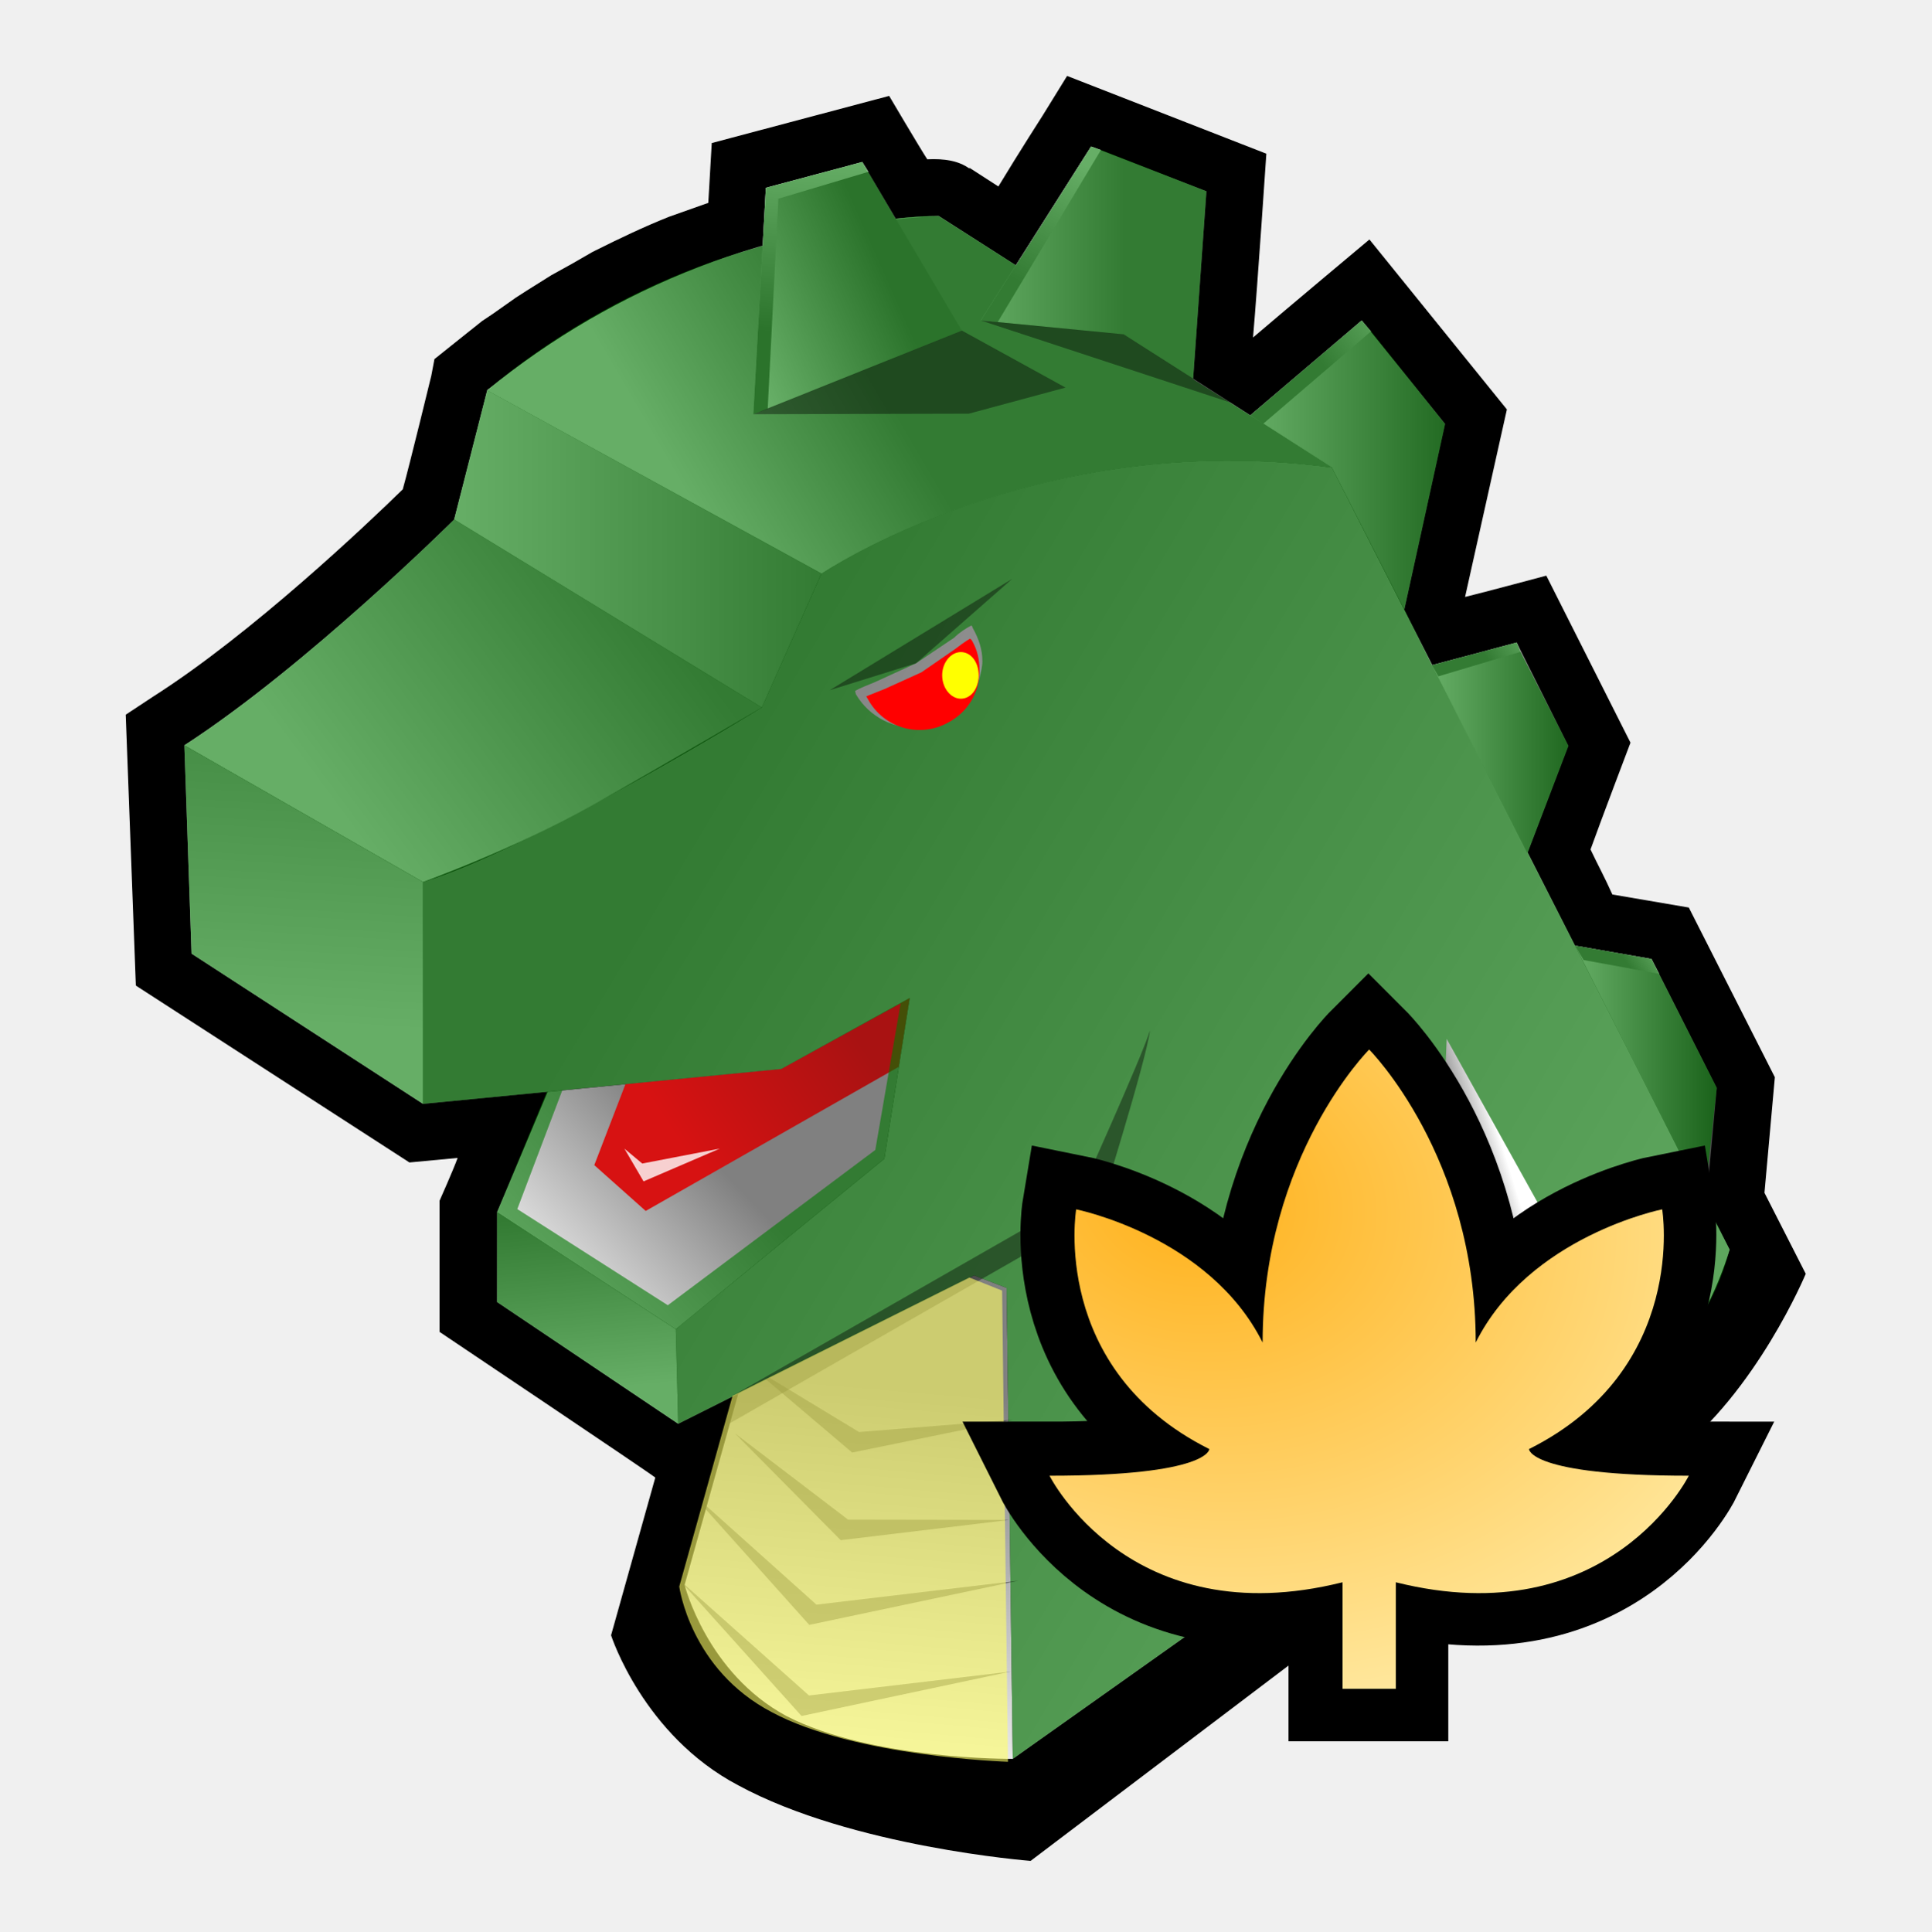
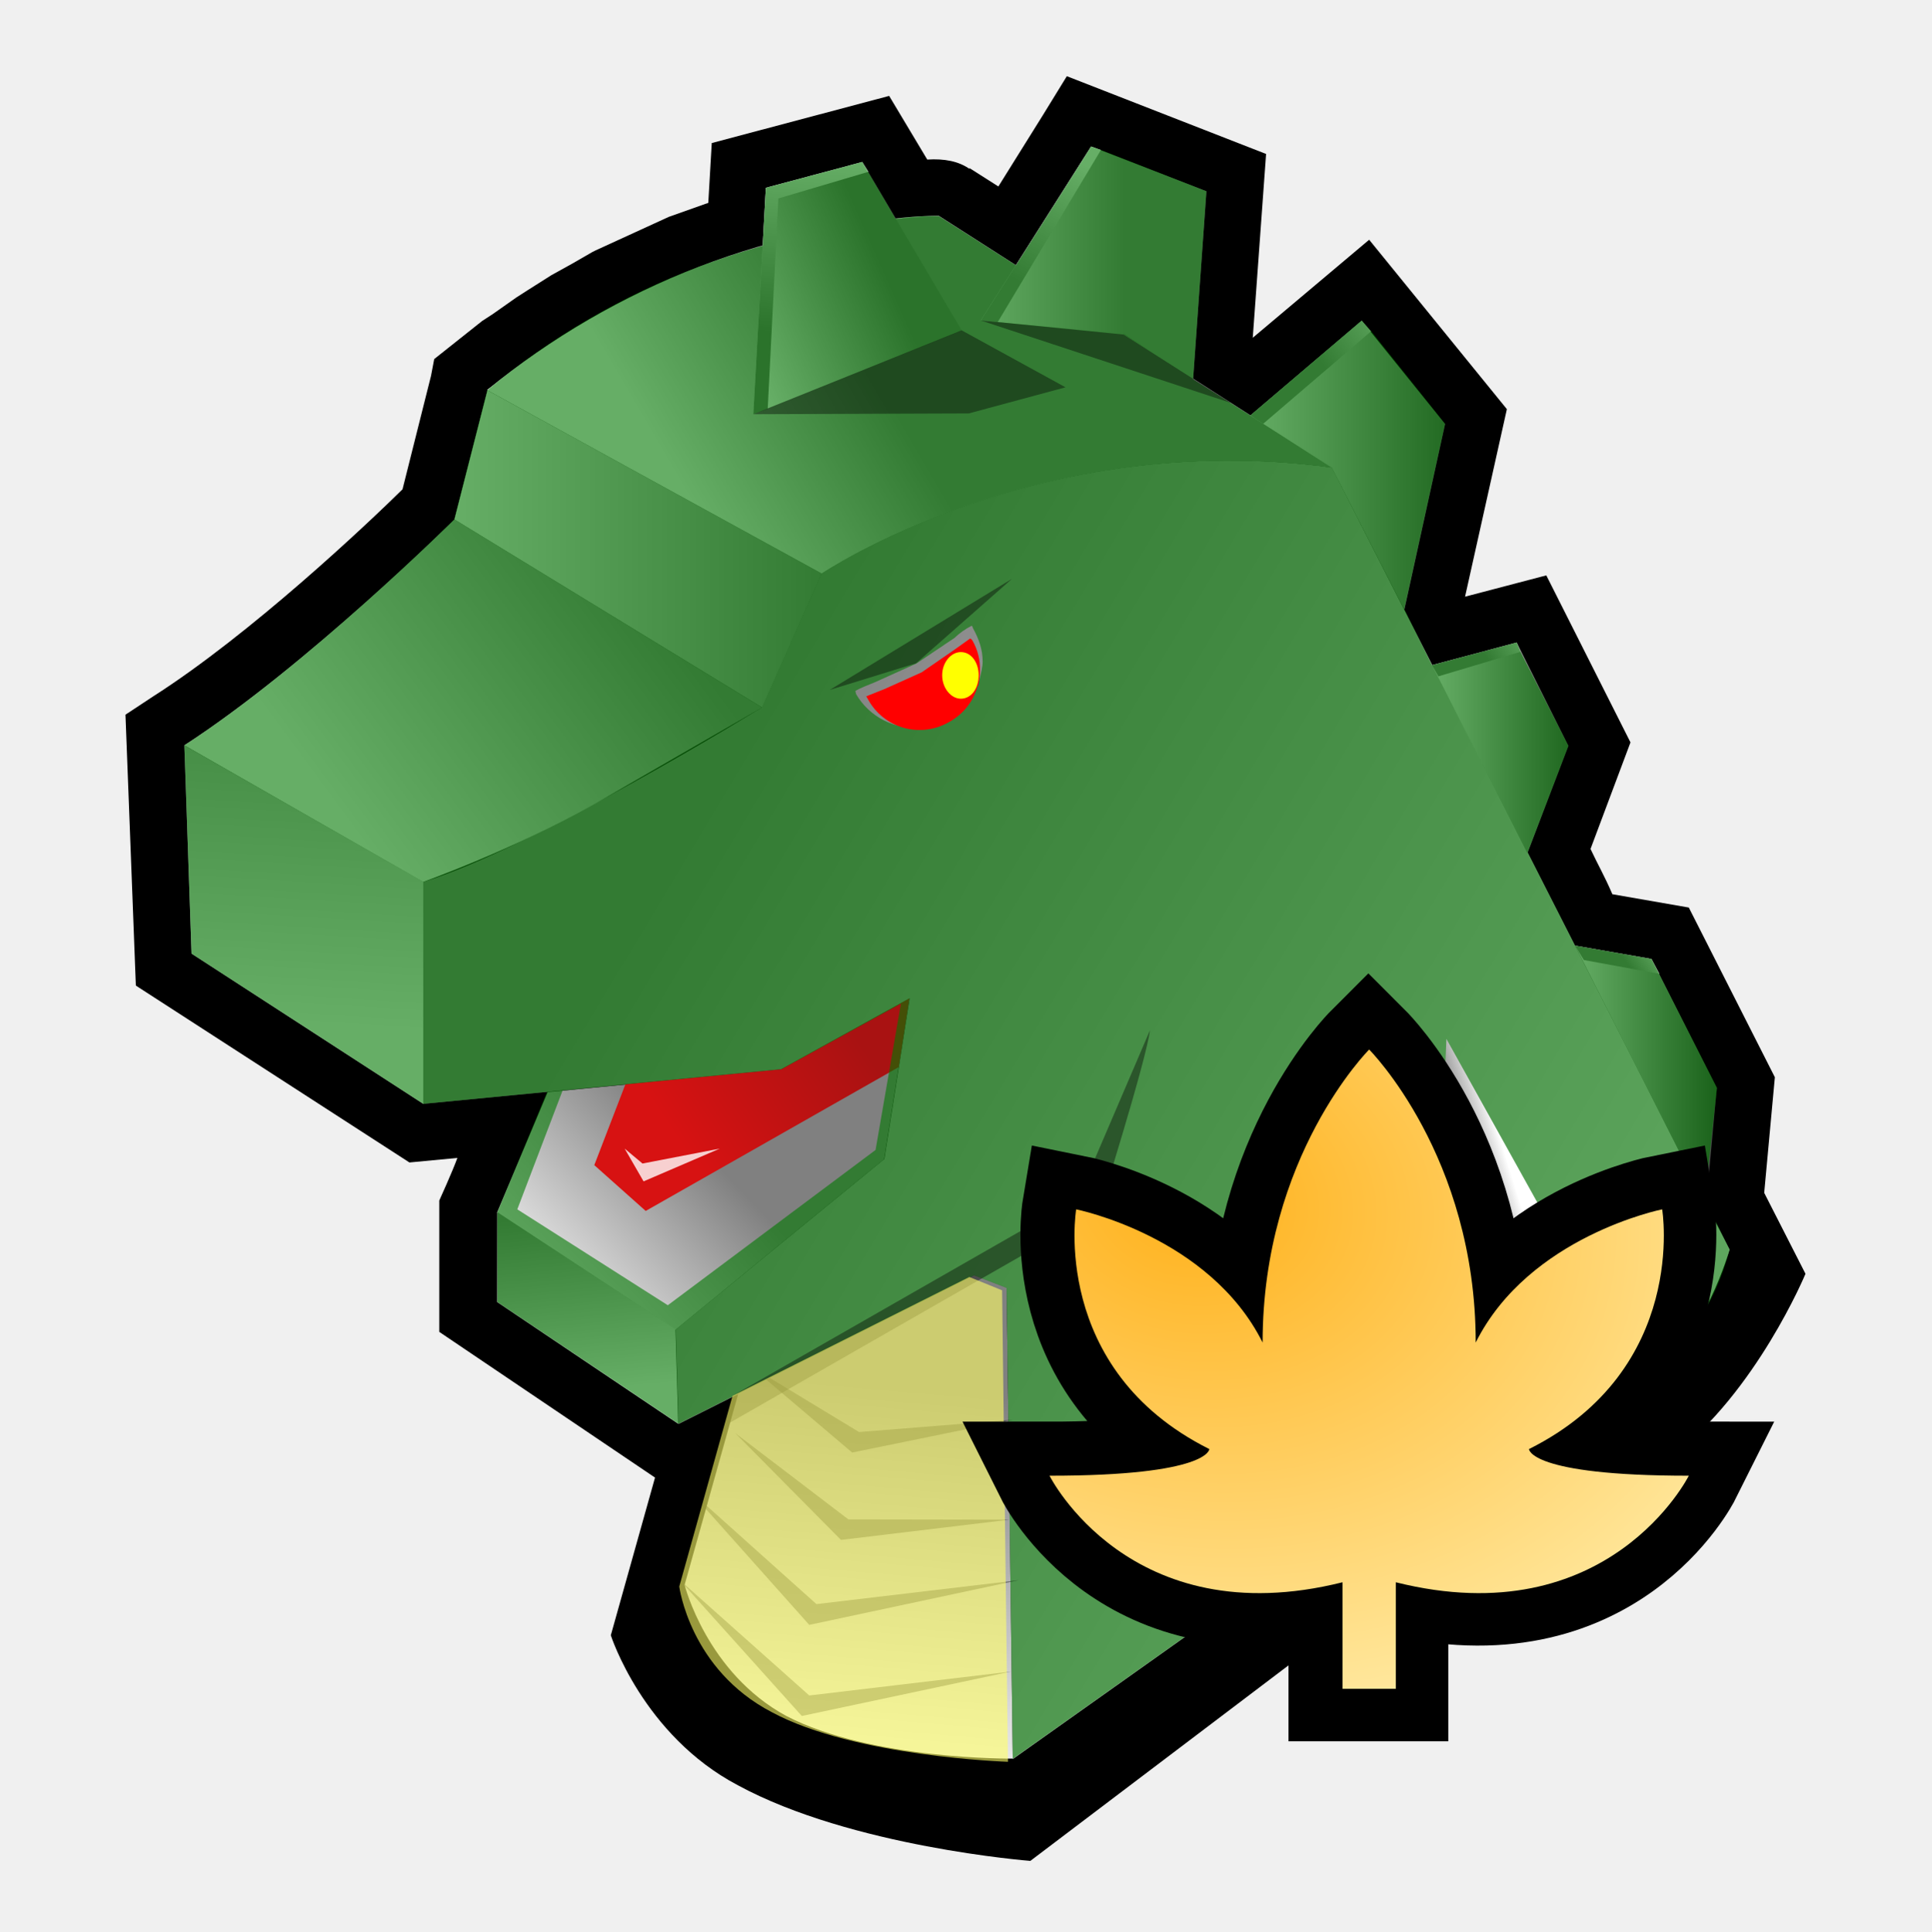
<svg xmlns="http://www.w3.org/2000/svg" xmlns:xlink="http://www.w3.org/1999/xlink" viewBox="-4.5 -3 72.5 72.5">
-   <style>.a{stop-color:#fff}</style>
-   <linearGradient id="a">
-     <stop class="a" offset="0" />
+   <linearGradient id="a" gradientUnits="userSpaceOnUse">
+     <stop offset="0" stop-color="#fff" />
    <stop offset="1" stop-color="gray" />
  </linearGradient>
-   <linearGradient id="c" x1="20" x2="20" y1="33.5" y2="33.5" gradientUnits="userSpaceOnUse" xlink:href="#a" />
-   <linearGradient id="d" x1="63.5" x2="21.7" y1="53.1" y2="28.1" gradientUnits="userSpaceOnUse" xlink:href="#a" />
-   <linearGradient id="e" x1="13.8" x2="45.5" y1="11.8" y2="11.8" gradientUnits="userSpaceOnUse" xlink:href="#a" />
-   <linearGradient id="f" x1="22.2" x2="29.4" y1="17.2" y2="13" gradientUnits="userSpaceOnUse" xlink:href="#a" />
-   <linearGradient id="g" x1="8.2" x2="19.6" y1="27.5" y2="19.1" gradientUnits="userSpaceOnUse" xlink:href="#a" />
-   <linearGradient id="h" x1="12.6" x2="26.3" y1="17.6" y2="17.6" gradientUnits="userSpaceOnUse" xlink:href="#a" />
-   <linearGradient id="i" x1="6.7" x2="7.7" y1="35.5" y2="19" gradientUnits="userSpaceOnUse" xlink:href="#a" />
-   <linearGradient id="b">
-     <stop class="a" offset="0" />
+   <linearGradient id="c" x1="20" x2="20" y1="33.5" y2="33.5" xlink:href="#a" />
+   <linearGradient id="d" x1="63.5" x2="21.7" y1="53.1" y2="28.1" xlink:href="#a" />
+   <linearGradient id="e" x1="13.8" x2="45.5" y1="11.8" y2="11.8" xlink:href="#a" />
+   <linearGradient id="f" x1="22.2" x2="29.4" y1="17.2" y2="13" xlink:href="#a" />
+   <linearGradient id="g" x1="8.2" x2="19.6" y1="27.5" y2="19.1" xlink:href="#a" />
+   <linearGradient id="h" x1="12.6" x2="26.3" y1="17.6" y2="17.6" xlink:href="#a" />
+   <linearGradient id="i" x1="6.7" x2="7.7" y1="35.5" y2="19" xlink:href="#a" />
+   <linearGradient id="b" gradientUnits="userSpaceOnUse">
+     <stop offset="0" stop-color="#fff" />
    <stop offset="1" stop-color="#6b6b6b" />
  </linearGradient>
-   <linearGradient id="j" x1="23" x2="28.4" y1="8.9" y2="6.5" gradientUnits="userSpaceOnUse" xlink:href="#b" />
-   <linearGradient id="k" x1="31.9" x2="37.7" y1="6.9" y2="6.9" gradientUnits="userSpaceOnUse" xlink:href="#a" />
+   <linearGradient id="j" x1="23" x2="28.4" y1="8.9" y2="6.5" xlink:href="#b" />
+   <linearGradient id="k" x1="31.9" x2="37.7" y1="6.9" y2="6.9" xlink:href="#a" />
  <linearGradient id="l" x1="42.4" x2="49.8" y1="14.5" y2="14.5" gradientUnits="userSpaceOnUse">
-     <stop class="a" offset="0" />
+     <stop offset="0" stop-color="#fff" />
    <stop offset="1" stop-color="#575757" />
  </linearGradient>
-   <linearGradient id="m" x1="14.9" x2="21.7" y1="46.5" y2="40" gradientUnits="userSpaceOnUse" xlink:href="#a" />
-   <linearGradient id="n" x1="17.8" x2="17.2" y1="49.2" y2="42.6" gradientUnits="userSpaceOnUse" xlink:href="#a" />
-   <linearGradient id="o" x1="26.9" x2="28.3" y1="65.5" y2="49.1" gradientUnits="userSpaceOnUse" xlink:href="#a" />
+   <linearGradient id="m" x1="14.9" x2="21.7" y1="46.5" y2="40" xlink:href="#a" />
+   <linearGradient id="n" x1="17.8" x2="17.2" y1="49.2" y2="42.6" xlink:href="#a" />
+   <linearGradient id="o" x1="26.9" x2="28.3" y1="65.5" y2="49.1" xlink:href="#a" />
  <linearGradient id="p" x1="49.3" x2="54.4" y1="25.1" y2="25.1" gradientUnits="userSpaceOnUse">
-     <stop class="a" offset="0" />
+     <stop offset="0" stop-color="#fff" />
    <stop offset="1" stop-color="#4f4f4f" />
  </linearGradient>
  <linearGradient id="q" x1="54.6" x2="60" y1="37.4" y2="37.4" gradientUnits="userSpaceOnUse">
-     <stop class="a" offset="0" />
+     <stop offset="0" stop-color="#fff" />
    <stop offset="1" stop-color="#404040" />
  </linearGradient>
  <linearGradient id="r" x1="27.2" x2="20.8" y1="35.3" y2="39.6" gradientUnits="userSpaceOnUse">
    <stop offset="0" stop-color="#a91212" />
    <stop offset="1" stop-color="#d71212" />
  </linearGradient>
-   <linearGradient id="s" x1="26.3" x2="25.7" y1="2.9" y2="9.6" gradientUnits="userSpaceOnUse" xlink:href="#b" />
-   <linearGradient id="t" x1="36.1" x2="33.7" y1="3.1" y2="7.5" gradientUnits="userSpaceOnUse" xlink:href="#a" />
-   <linearGradient id="u" x1="48" x2="45.2" y1="8.7" y2="10.7" gradientUnits="userSpaceOnUse" xlink:href="#a" />
-   <linearGradient id="v" x1="52.8" x2="51.2" y1="20.4" y2="21.5" gradientUnits="userSpaceOnUse" xlink:href="#a" />
-   <linearGradient id="w" x1="57.5" x2="56.4" y1="32.1" y2="32.9" gradientUnits="userSpaceOnUse" xlink:href="#a" />
+   <linearGradient id="s" x1="26.3" x2="25.7" y1="2.9" y2="9.6" xlink:href="#b" />
+   <linearGradient id="t" x1="36.1" x2="33.7" y1="3.1" y2="7.5" xlink:href="#a" />
+   <linearGradient id="u" x1="48" x2="45.2" y1="8.7" y2="10.7" xlink:href="#a" />
+   <linearGradient id="v" x1="52.8" x2="51.2" y1="20.4" y2="21.5" xlink:href="#a" />
+   <linearGradient id="w" x1="57.5" x2="56.4" y1="32.1" y2="32.9" xlink:href="#a" />
  <linearGradient id="x" x1="52.9" x2="50" y1="43.2" y2="44.1" gradientUnits="userSpaceOnUse">
-     <stop class="a" offset="0" />
+     <stop offset="0" stop-color="#fff" />
    <stop offset="1" />
  </linearGradient>
-   <radialGradient id="y" cx="0" cy="0" r="64" gradientTransform="matrix(.0874 -.379 .4747 .1095 8.2 41.6)" gradientUnits="userSpaceOnUse">
+   <radialGradient id="y" cx="0" cy="0" r="64" gradientTransform="matrix(.0874 -.379 .4747 .1095 40.07 41.97)" gradientUnits="userSpaceOnUse">
    <stop offset="0" stop-color="#ffb11b" />
    <stop offset="1" stop-color="#fff9c7" />
  </radialGradient>
-   <path d="m34.64 1.34s-.88 1.37-1.66 2.66l-1.1-.71.03.05c-.42-.31-.96-.39-1.6-.36-.31-.48-1.43-2.38-1.43-2.38l-6.66 1.77-.13 2.24c-.03.03-.07.03-.07.03a176.12 176.12 0 0 1 -1.41.5c-.95.38-1.87.82-2.75 1.26l-.12.06a51.2 51.2 0 0 1 -1.54.87l-.91.57-.42.27-.88.62-.12.08-.27.18-1.19.95-.6.48-.12.63s-.82 3.37-1.07 4.26c-1.32 1.29-5.69 5.44-9.37 7.78l-1.03.68.38 10.17 10.27 6.64 1.81-.17c-.18.49-.68 1.61-.68 1.61v4.92s7.96 5.34 8.1 5.47l-1.66 5.92s1.2 3.75 4.77 5.63c4.27 2.32 10.98 2.84 10.98 2.84l16.94-12.83s4.21-.14 7.14-2.36c3.17-2.4 5.02-6.85 5.02-6.85l-1.55-3.04.39-4.34-3.23-6.37-2.87-.49c-.31-.69-.53-1.08-.82-1.69.38-1.06 1.5-4.01 1.5-4.01l-3.16-6.27s-2.35.63-3.05.8l1.57-7.04-5.16-6.38s-3.13 2.62-4.37 3.68c.17-1.96.5-6.9.5-6.9l-7.48-2.92z" />
-   <path fill="url(#c)" d="m19.97 33.54.03-.04v.01z" />
-   <path fill="url(#d)" d="m49.12 51.97s5.05-.95 8.37-3.28c2.01-1.45 2.94-4.78 2.94-4.78l-14.93-29.36c-11.06-1.5-19.16 3.98-19.16 3.98l-2.24 5.03s-8.63 5.32-12.72 6.55v8.33l13.45-1.31 4.82-2.66-.95 6.03-7.83 6.4.09 3.55 11.11-5.57 1.22.47.23 17.68z" />
-   <path fill="url(#e)" d="m26.34 18.53s8.1-5.48 19.16-3.98l-14.76-9.44s-8.04-.18-16.95 6.54z" />
-   <path fill="url(#f)" d="m26.34 18.53s8.1-5.48 19.16-3.98l-14.76-9.44a29.1 29.1 0 0 0 -16.95 6.54z" />
-   <path fill="url(#g)" d="m2.42 24.98 8.96 5.13s3.3-1.17 6.43-2.92c3.19-1.8 6.29-3.63 6.29-3.63l-11.55-7.06s-5.53 5.5-10.13 8.48z" />
-   <path fill="url(#h)" d="m13.79 11.65 12.55 6.88-2.24 5.03-11.55-7.06z" />
-   <path fill="url(#i)" d="m2.42 24.98.27 7.82 8.69 5.64v-8.33z" />
-   <path fill="url(#j)" d="m23.78 12.55 7.83-3.14-3.74-6.33-3.62.97z" />
-   <path fill="url(#k)" d="m32.32 9.03 4.14-6.53 4.33 1.68-.5 7.06-2.61-1.69z" />
-   <path fill="url(#l)" d="m42.44 12.59 4.18-3.56 3.13 3.88-1.53 6.97-2.72-5.33z" />
-   <path fill="url(#m)" d="m16.06 37.99-1.9 4.52 6.71 4.39 7.83-6.4.95-6.03-4.82 2.66z" />
-   <path fill="url(#n)" d="m14.16 45.88v-3.37l6.71 4.39.09 3.55z" />
-   <path fill="url(#o)" d="m23.22 49.3-2.02 7.2s.83 3.31 3.82 4.92c3.21 1.66 8.5 1.61 8.5 1.61l-.23-17.68-1.22-.47z" />
-   <path fill="url(#p)" d="m49.26 21.97 3.18-.85 1.94 3.88-1.54 4.03z" />
-   <path fill="url(#q)" d="m57.5 33-2.87-.5 4.92 9.73.4-4.39z" />
-   <path fill="url(#r)" d="m18.98 37.7-1.17 3.04 1.93 1.72 9.5-5.41.41-2.58-4.82 2.66z" />
-   <path fill="url(#s)" d="m23.78 12.55.47-8.5 3.62-.97.23.37-3.38 1.01-.4 7.89z" />
-   <path fill="url(#t)" d="m32.32 9.03.63.07 3.88-6.47-.37-.13z" />
-   <path fill="url(#u)" d="m42.44 12.59 4.18-3.56.35.41-4.05 3.47z" />
-   <path fill="url(#v)" d="m49.26 21.97 3.18-.85.14.35-3.08.92z" />
-   <path fill="url(#w)" d="m54.63 32.5 2.87.5.29.56-2.84-.52z" />
-   <path fill="#007900" fill-opacity=".6" d="m59.49 42.02.46-4.18-2.45-4.84-2.87-.5-1.78-3.49 1.53-4.01-1.8-3.53-.14-.35-3.18.85-1.04-2.09 1.53-6.96-2.78-3.48-.35-.41-4.18 3.56.15.1-2.3-1.45.5-7.06-3.96-1.55-.37-.13-2.82 4.46-2.9-1.85s-.6-.03-1.62.1l-1.25-2.13-3.62.97-.12 2.18a27.72 27.72 0 0 0 -10.34 5.42l-1.24 4.85s-5.53 5.5-10.13 8.48l.27 7.82 8.69 5.64 4.65-.45-1.87 4.52v3.37l6.8 4.57 11.11-5.57 1.22.47.23 17.68 15.6-11.06s5.03-.91 7.88-2.96a9.19 9.19 0 0 0 3.43-5.1zm-31.13-1.85-7.79 5.83-5.65-3.61 1.69-4.46 8.22-.8 4.48-2.46zm3.9-17.67a2.54 2.54 0 0 1 -4.63.56l-.03-.12c.16-.1.47-.22.74-.33l1.55-.71 1.43-.96c.19-.19.45-.36.65-.46.03.03.05.1.05.1.22.39.36.8.36 1.24 0 .21-.06.44-.12.68z" />
-   <path fill="red" d="m32.2 22.76a2.2 2.2 0 0 1 -1.08 1.35 2.2 2.2 0 0 1 -3.03-.85l-.07-.12.68-.27 1.39-.63 1.26-.87c.17-.13.4-.3.56-.39.06.02.09.09.09.09.19.33.27.7.27 1.08 0 .22-.03.43-.07.61z" />
+   <path d="M34.64 1.34L32.98 4l-1.1-.7.03.05c-.42-.3-.96-.4-1.6-.36L28.88.6l-6.66 1.77-.13 2.24c-.03.03-.07.03-.07.03a176.12 176.12 0 0 1-1.41.5L17.86 6.4l-.12.06a51.2 51.2 0 0 1-1.54.87l-.9.57-.42.27-.88.62-.4.26-1.8 1.43-.12.63-1.07 4.26c-1.32 1.3-5.7 5.44-9.37 7.78l-1.03.68L.6 34l10.27 6.64 1.8-.17c-.18.5-.68 1.6-.68 1.6V47l8.1 5.47-1.66 5.92s1.2 3.75 4.77 5.63c4.27 2.32 10.98 2.84 10.98 2.84l16.94-12.83s4.2-.14 7.14-2.36c3.17-2.4 5.02-6.85 5.02-6.85l-1.55-3.04.4-4.34-3.23-6.37-2.87-.5c-.3-.7-.53-1.08-.82-1.7l1.5-4-3.16-6.27-3.05.8 1.57-7.04L46.9 6l-4.37 3.68.5-6.9-7.48-2.92z" />
+   <path fill="url(#c)" d="M19.97 33.54l.03-.04z" />
+   <path fill="url(#d)" d="M49.12 51.97s5.05-.95 8.37-3.28c2-1.45 2.94-4.78 2.94-4.78L45.5 14.55c-11.06-1.5-19.16 3.98-19.16 3.98l-2.24 5.03s-8.63 5.32-12.72 6.55v8.33l13.45-1.3 4.82-2.66-.95 6.03-7.83 6.4.1 3.55 11.1-5.57 1.22.47.23 17.68z" />
+   <path fill="url(#e)" d="M26.34 18.53s8.1-5.48 19.16-3.98L30.74 5.1s-8.04-.18-16.95 6.54z" />
+   <path fill="url(#f)" d="M26.34 18.53s8.1-5.48 19.16-3.98L30.74 5.1a29.1 29.1 0 0 0-16.95 6.54z" />
+   <path fill="url(#g)" d="M2.42 24.98l8.96 5.13s3.3-1.17 6.43-2.92l6.3-3.63-11.55-7.06S7.02 22 2.42 24.98z" />
+   <path fill="url(#h)" d="M13.8 11.65l12.55 6.88-2.24 5.03-11.55-7.06z" />
+   <path fill="url(#i)" d="M2.42 24.98l.27 7.82 8.7 5.64V30.1z" />
+   <path fill="url(#j)" d="M23.78 12.55l7.83-3.14-3.74-6.33-3.62.97z" />
+   <path fill="url(#k)" d="M32.32 9.03l4.14-6.53 4.33 1.68-.5 7.06-2.6-1.7z" />
+   <path fill="url(#l)" d="M42.44 12.6l4.18-3.56 3.13 3.88-1.53 6.97-2.72-5.33z" />
+   <path fill="url(#m)" d="M16.06 38l-1.9 4.52 6.7 4.4 7.83-6.4.95-6.03-4.82 2.66z" />
+   <path fill="url(#n)" d="M14.16 45.88V42.5l6.7 4.4.1 3.55z" />
+   <path fill="url(#o)" d="M23.22 49.3l-2.02 7.2s.83 3.3 3.82 4.92c3.2 1.66 8.5 1.6 8.5 1.6l-.23-17.68-1.22-.47z" />
+   <path fill="url(#p)" d="M49.26 21.97l3.18-.85L54.38 25l-1.54 4.03z" />
+   <path fill="url(#q)" d="M57.5 33l-2.87-.5 4.92 9.73.4-4.39z" />
+   <path fill="url(#r)" d="M18.98 37.7l-1.17 3.04 1.93 1.72 9.5-5.4.4-2.58-4.82 2.66z" />
+   <path fill="url(#s)" d="M23.78 12.55l.47-8.5 3.62-.97.23.37-3.38 1-.4 7.9z" />
+   <path fill="url(#t)" d="M32.32 9.03l.63.07 3.88-6.47-.37-.13z" />
+   <path fill="url(#u)" d="M42.44 12.6l4.18-3.56.35.4-4.05 3.47z" />
+   <path fill="url(#v)" d="M49.26 21.97l3.18-.85.14.35-3.08.92z" />
+   <path fill="url(#w)" d="M54.63 32.5l2.87.5.3.56-2.84-.52z" />
+   <path fill="#007900" fill-opacity=".6" d="M59.5 42.02l.46-4.18L57.5 33l-2.87-.5-1.78-3.5 1.53-4-1.8-3.53-.14-.35-3.18.85-1.04-2.1 1.53-6.96-2.78-3.48-.35-.4-4.18 3.56.15.1-2.3-1.45.5-7.06-3.96-1.55-.37-.13-2.82 4.46-2.9-1.85s-.6-.03-1.62.1l-1.25-2.13-3.62.97-.12 2.18a27.72 27.72 0 0 0-10.34 5.42l-1.24 4.85S7.02 22 2.42 24.98l.27 7.82 8.7 5.64 4.65-.45-1.87 4.52v3.37l6.8 4.57 11.1-5.57 1.22.47.23 17.68 15.6-11.06s5.03-.9 7.88-2.96a9.19 9.19 0 0 0 3.43-5.1zm-31.13-1.85L20.57 46l-5.65-3.6 1.7-4.46 8.22-.8 4.48-2.46zm3.9-17.67a2.54 2.54 0 0 1-4.63.56l-.03-.12c.16-.1.47-.22.74-.33l1.55-.7 1.43-.96a2.68 2.68 0 0 1 .65-.46c.03.03.05.1.05.1.22.4.36.8.36 1.24 0 .2-.06.44-.12.68z" />
+   <path fill="red" d="M32.2 22.76a2.2 2.2 0 0 1-1.08 1.35 2.2 2.2 0 0 1-3.03-.85l-.07-.12.68-.27 1.4-.63 1.26-.87.56-.4c.06.02.1.1.1.1a2.14 2.14 0 0 1 .27 1.08 2.84 2.84 0 0 1-.07.61z" />
  <g fill-opacity=".4">
-     <path d="m23 49.4 12.97-7.42s2.35-5.19 2.7-6.29c-.13 1.1-1.92 6.81-1.92 6.81l-14.27 8.17zm.78-36.85 7.83-3.14 3.89 2.14-3.63.98zm8.54-3.52 9.4 3.09-4.04-2.57z" />
-     <path d="m24.25 48.78.15-.05 3.35 2.03 5.76-.46-6.02 1.23zm-1.16 2.03 4.25 3.24 6.05.01-6.33.76z" />
-     <path d="m21.34 52.93 4.81 4.31 7.59-.9-7.86 1.66zm-.33 3.39 4.86 4.33 7.58-.9-7.86 1.67z" />
+     <path d="M23 49.4l12.97-7.42 2.7-6.3c-.13 1.1-1.92 6.8-1.92 6.8l-14.27 8.17zm.78-36.85L31.6 9.4l3.9 2.14-3.63.98zm8.54-3.52l9.4 3.1-4.04-2.57z" />
+     <path d="M24.25 48.78l.15-.05 3.35 2.03 5.76-.46-6.02 1.23zM23.1 50.8l4.25 3.24 6.05.01-6.33.76zm-1.75 2.12l4.8 4.3 7.6-.9L25.88 58zm-.33 3.4l4.86 4.33 7.58-.9-7.86 1.67z" />
  </g>
-   <path fill="url(#x)" d="m49.81 36 7.68 13.82-8.35 2.18z" />
-   <path fill-opacity=".4" d="m26.65 22.91 3.24-1.01 3.61-3.17z" />
-   <path fill="#ff0" d="m30.87 22.35c0-.48.33-.87.7-.87.39 0 .67.39.67.87 0 .49-.28.88-.67.88-.37 0-.7-.39-.7-.88z" />
-   <path fill="#fff" fill-opacity=".8" d="m19.66 41.35 2.86-1.23-2.91.56-.67-.56z" />
-   <path fill="#ff6" fill-opacity=".6" d="m23 49.4-2 7.16s.41 3.12 3.48 4.72c3.12 1.68 8.86 1.86 8.86 1.86l-.22-17.69-1.23-.49z" />
-   <path fill="none" stroke="#000" stroke-width="4" d="m46.87 36.37s-4 4-4 11c-2-4-7-5-7-5s-1 6 5 9c0 0 0 1-6 1 0 0 3 6 11 4v4h2v-4c8 2 11-4 11-4-6 0-6-1-6-1 6-3 5-9 5-9s-5 1-7 5c0-7-4-11-4-11z" />
-   <path fill="url(#y)" d="m15 36s-4 4-4 11c-2-4-7-5-7-5s-1 6 5 9c0 0 0 1-6 1 0 0 3 6 11 4v4h2v-4c8 2 11-4 11-4-6 0-6-1-6-1 6-3 5-9 5-9s-5 1-7 5c0-7-4-11-4-11z" transform="translate(31.9 .4)" />
+   <path fill="url(#x)" d="M49.8 36l7.68 13.82L49.14 52z" />
+   <path fill-opacity=".4" d="M26.65 22.9l3.24-1 3.6-3.17z" />
+   <path fill="#ff0" d="M30.87 22.35c0-.48.33-.87.7-.87.4 0 .67.4.67.87 0 .5-.28.88-.67.88-.37 0-.7-.4-.7-.88z" />
+   <path fill="#fff" fill-opacity=".8" d="M19.66 41.35l2.86-1.23-2.9.56-.67-.56z" />
+   <path fill="#ff6" fill-opacity=".6" d="M23 49.4l-2 7.16s.4 3.12 3.48 4.72c3.12 1.68 8.86 1.86 8.86 1.86l-.22-17.7-1.23-.5z" />
+   <use fill="none" stroke="#000" stroke-width="4" xlink:href="#aa" />
+   <use x="-31.87" y="-.37" fill="url(#y)" transform="translate(31.9 .4)" xlink:href="#aa" />
+   <defs>
+     <path id="aa" d="M46.87 36.37s-4 4-4 11c-2-4-7-5-7-5s-1 6 5 9c0 0 0 1-6 1 0 0 3 6 11 4v4h2v-4c8 2 11-4 11-4-6 0-6-1-6-1 6-3 5-9 5-9s-5 1-7 5c0-7-4-11-4-11z" />
+   </defs>
</svg>
